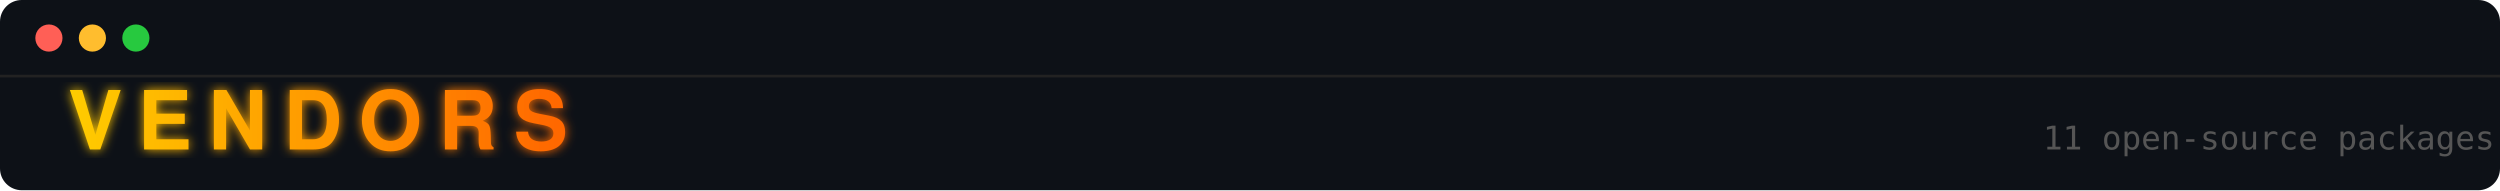
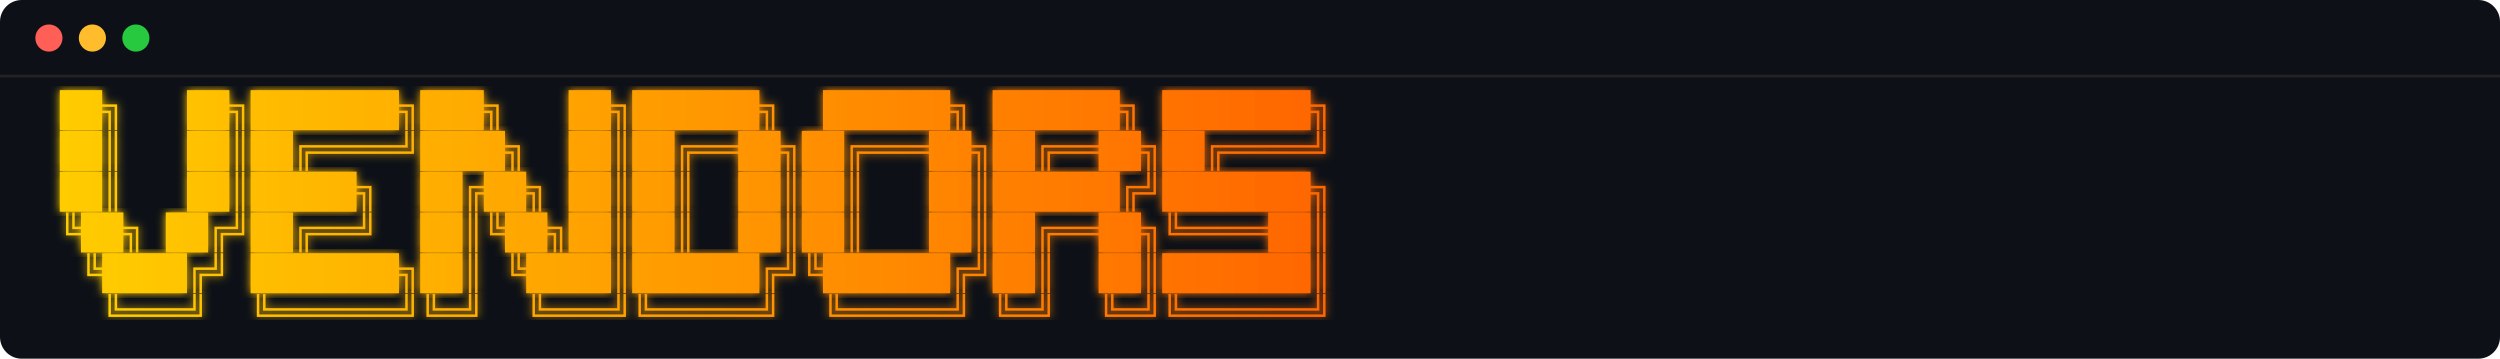
- <svg xmlns="http://www.w3.org/2000/svg" width="920" height="70">
+ <svg xmlns="http://www.w3.org/2000/svg" width="920" height="132">
  <defs>
    <linearGradient id="g" x1="0%" y1="0%" x2="100%" y2="0%">
      <stop offset="0%" style="stop-color:#ffcc00" />
      <stop offset="100%" style="stop-color:#ff6600" />
    </linearGradient>
    <filter id="glow">
-       <feGaussianBlur stdDeviation="2" result="b" />
+       <feGaussianBlur stdDeviation="1.5" result="b" />
      <feMerge>
        <feMergeNode in="b" />
        <feMergeNode in="SourceGraphic" />
      </feMerge>
    </filter>
  </defs>
  <rect width="100%" height="100%" rx="8" fill="#0d1117" />
  <circle cx="18" cy="14" r="5" fill="#ff5f56" />
  <circle cx="34" cy="14" r="5" fill="#ffbd2e" />
  <circle cx="50" cy="14" r="5" fill="#27c93f" />
  <line x1="0" y1="28" x2="920" y2="28" stroke="#222" stroke-width="1" />
-   <text x="25" y="55" fill="url(#g)" font-family="'Impact','Arial Black','Helvetica',sans-serif" font-size="30" font-weight="bold" filter="url(#glow)" letter-spacing="6">VENDORS</text>
-   <text x="918" y="55" text-anchor="end" fill="#555" font-family="'SF Mono','Fira Code',monospace" font-size="12">11 open-source packages</text>
+   <text x="22" y="44" fill="url(#g)" font-family="'SF Mono','Fira Code','Courier New',monospace" font-size="13" font-weight="bold" filter="url(#glow)" xml:space="preserve">██╗   ██╗███████╗███╗   ██╗██████╗  ██████╗ ██████╗ ███████╗</text>
+   <text x="22" y="59" fill="url(#g)" font-family="'SF Mono','Fira Code','Courier New',monospace" font-size="13" font-weight="bold" filter="url(#glow)" xml:space="preserve">██║   ██║██╔════╝████╗  ██║██╔══██╗██╔═══██╗██╔══██╗██╔════╝</text>
+   <text x="22" y="74" fill="url(#g)" font-family="'SF Mono','Fira Code','Courier New',monospace" font-size="13" font-weight="bold" filter="url(#glow)" xml:space="preserve">██║   ██║█████╗  ██╔██╗ ██║██║  ██║██║   ██║██████╔╝███████╗</text>
+   <text x="22" y="89" fill="url(#g)" font-family="'SF Mono','Fira Code','Courier New',monospace" font-size="13" font-weight="bold" filter="url(#glow)" xml:space="preserve">╚██╗ ██╔╝██╔══╝  ██║╚██╗██║██║  ██║██║   ██║██╔══██╗╚════██║</text>
+   <text x="22" y="104" fill="url(#g)" font-family="'SF Mono','Fira Code','Courier New',monospace" font-size="13" font-weight="bold" filter="url(#glow)" xml:space="preserve"> ╚████╔╝ ███████╗██║ ╚████║██████╔╝╚██████╔╝██║  ██║███████║</text>
+   <text x="22" y="119" fill="url(#g)" font-family="'SF Mono','Fira Code','Courier New',monospace" font-size="13" font-weight="bold" filter="url(#glow)" xml:space="preserve">  ╚═══╝  ╚══════╝╚═╝  ╚═══╝╚═════╝  ╚═════╝ ╚═╝  ╚═╝╚══════╝</text>
</svg>
